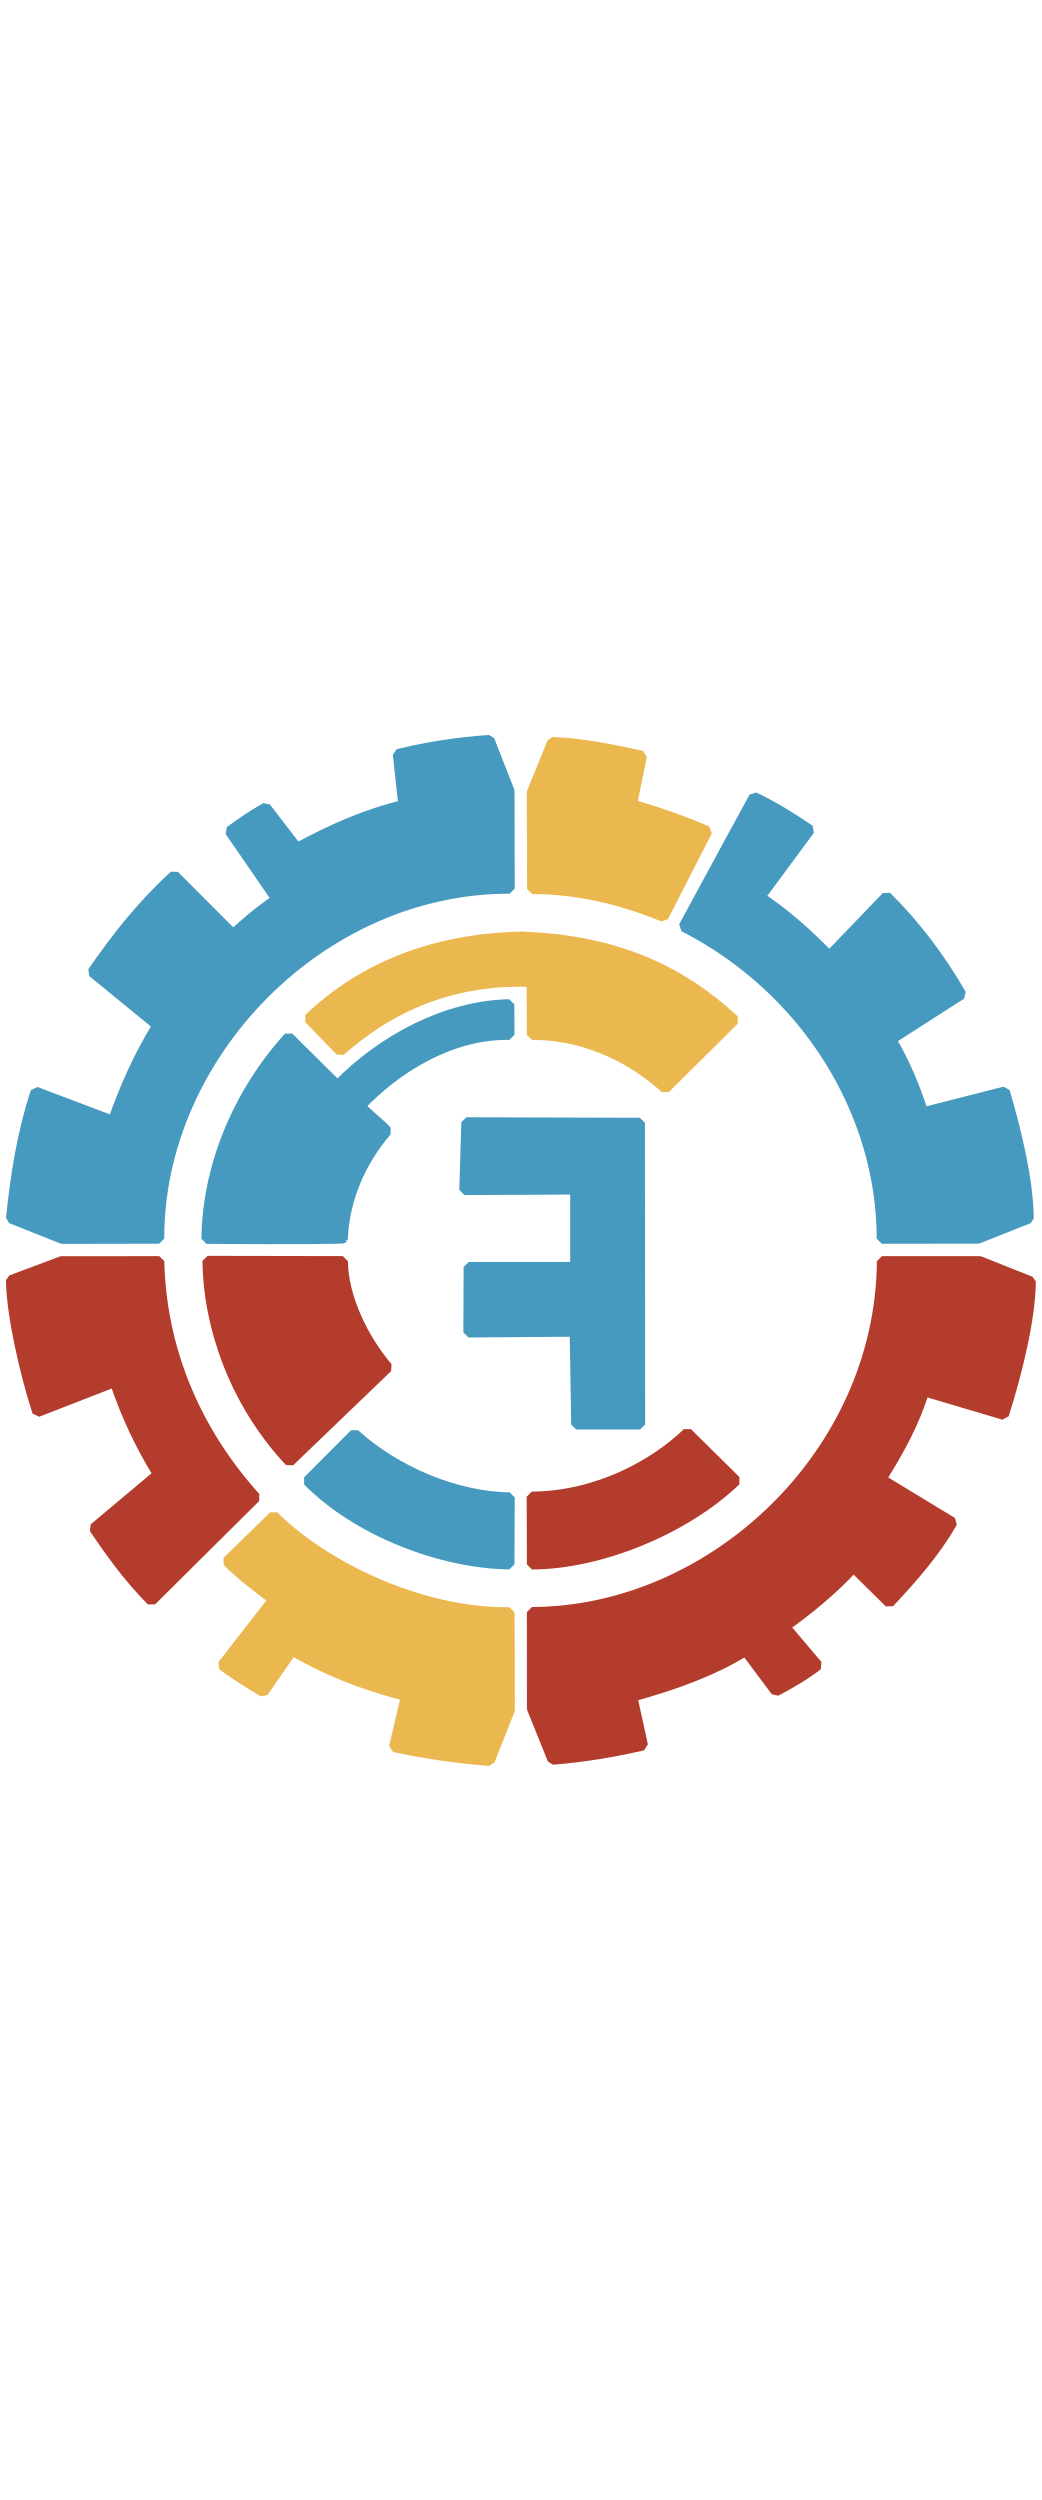
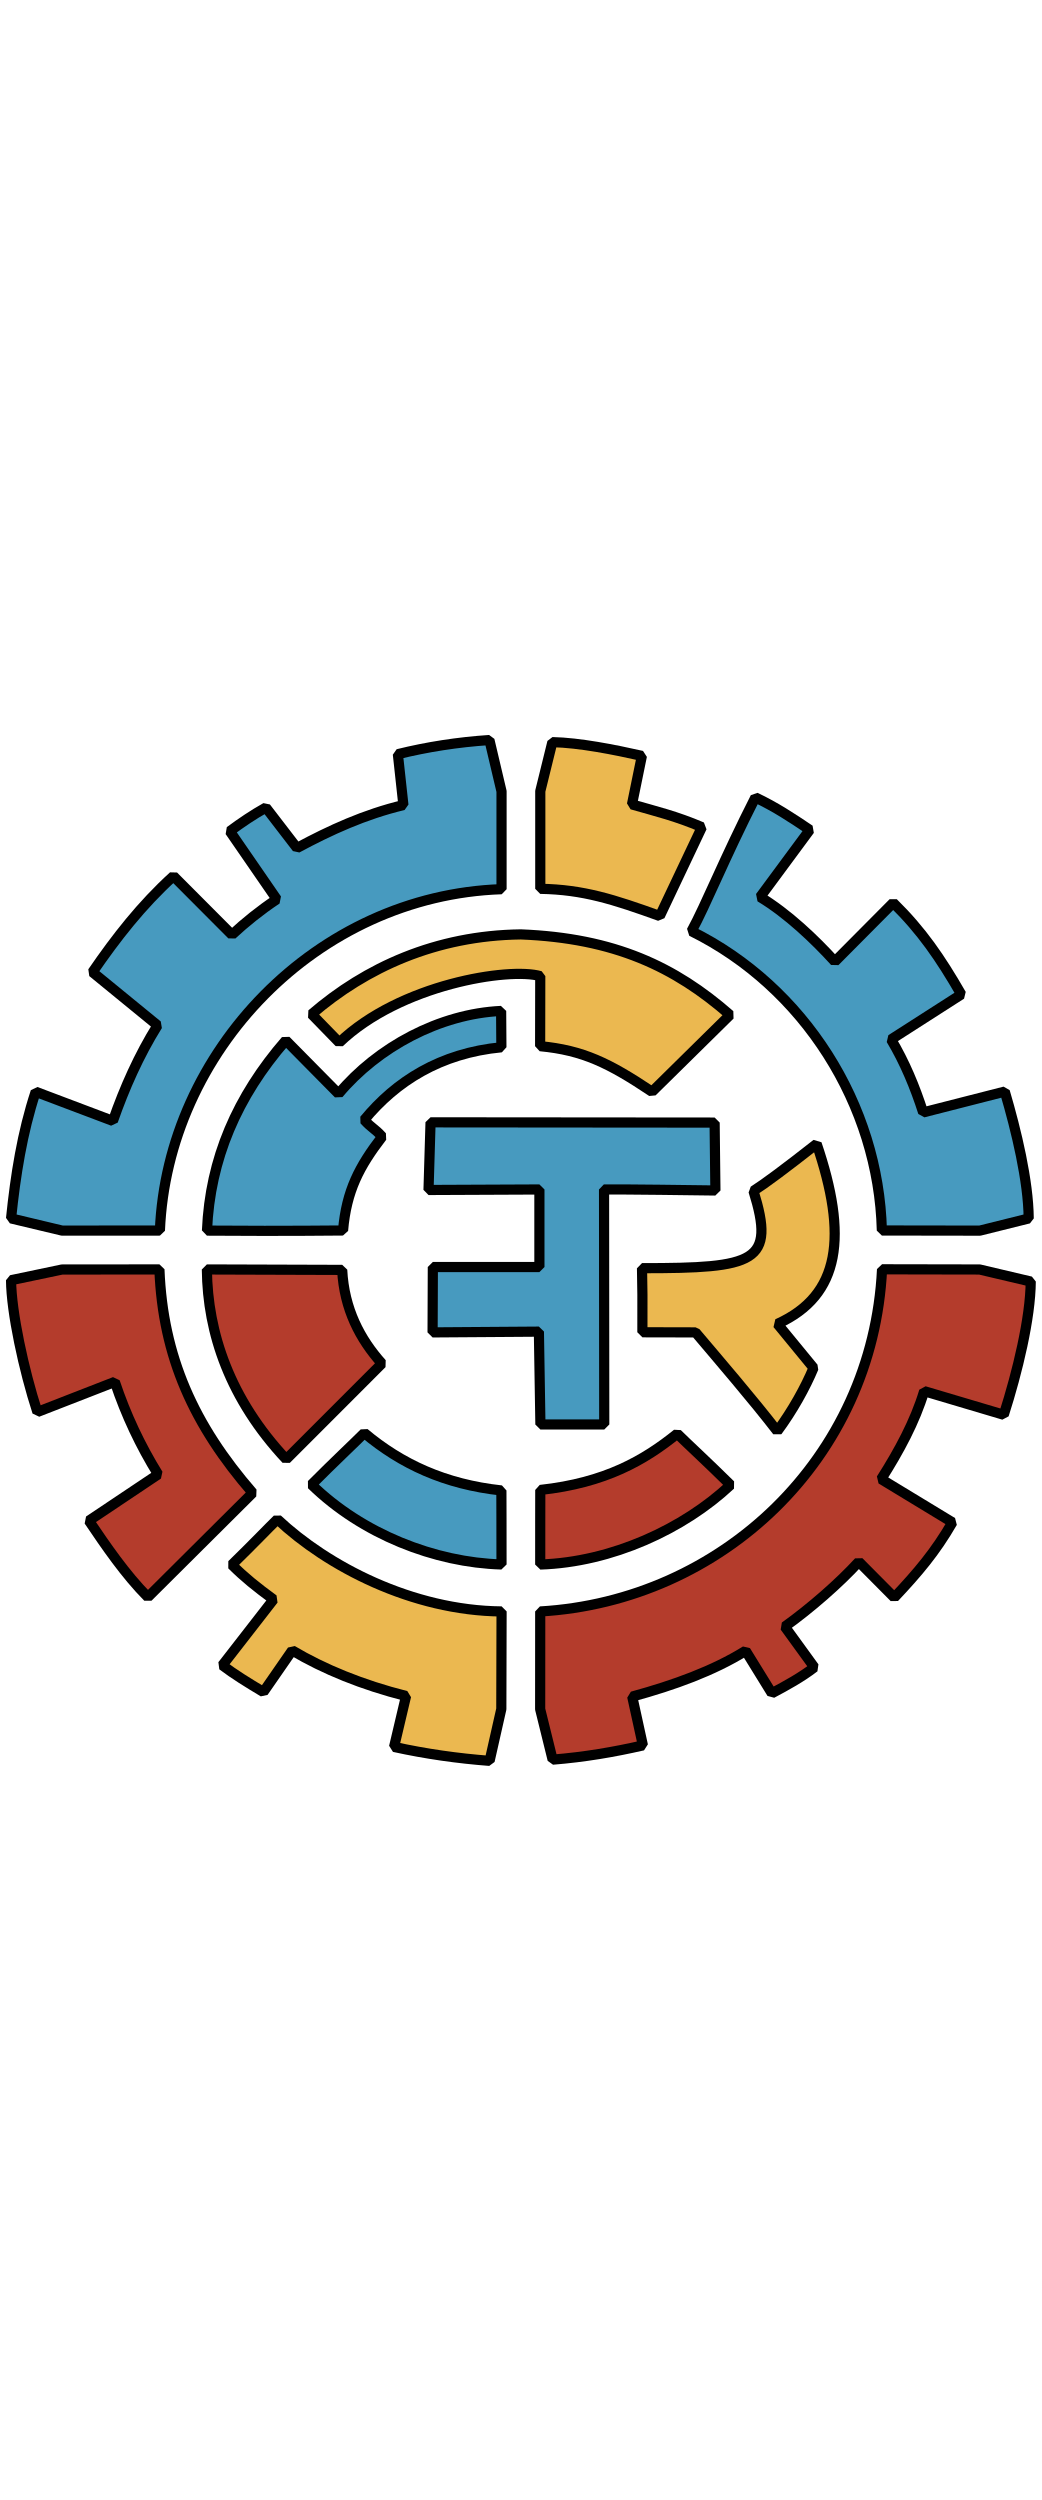
<svg xmlns="http://www.w3.org/2000/svg" width="25pt" height="60pt" viewBox="0 0 368.64 368.64">
  <defs />
-   <path id="shape0" transform="translate(73.08, 97.37999)" fill="#479abf" fill-rule="evenodd" stroke="#479abf" stroke-width="3.6" stroke-linecap="square" stroke-linejoin="bevel" d="M0 82.98C0.274 57.42 11.204 31.264 29.07 11.61L46.35 28.733C62.405 12.298 85.024 0.404 107.145 0L107.19 10.8C86.451 10.409 66.947 22.728 54.45 36C57.33 39.15 60.93 41.67 63.81 44.82C54.797 55.294 48.808 68.671 48.24 82.8C48.165 82.995 32.04 83.22 0 82.98Z" />
-   <path id="shape1" transform="translate(164.34, 139.14)" fill="#479abf" fill-rule="evenodd" stroke="#479abf" stroke-width="3.6" stroke-linecap="square" stroke-linejoin="bevel" d="M0.72 0L62.1 0.18L62.19 106.92L39.6 106.92L39.06 74.07L1.44 74.34L1.53 51.21L39.24 51.21L39.24 23.76L0 23.94C0 23.94 0.24 15.96 0.72 0Z" />
-   <path id="shape2" transform="translate(108.9, 249.39)" fill="#479abf" fill-rule="evenodd" stroke="#479abf" stroke-width="3.6" stroke-linecap="square" stroke-linejoin="bevel" d="M16.56 0C13.248 3.33 7.728 8.88 0 16.65C17.771 34.671 47.637 45.915 71.37 46.17C71.412 35.142 71.442 27.252 71.46 22.5C52.716 22.248 31.391 13.478 16.56 0Z" />
-   <path id="shape3" transform="translate(241.9537, 24.03)" fill="#479abf" fill-rule="evenodd" stroke="#479abf" stroke-width="3.6" stroke-linecap="square" stroke-linejoin="bevel" d="M70.099 156.285C77.029 156.285 88.016 156.24 104.186 156.24L122.096 149.13C122 135.888 117.721 118.063 113.636 104.22L84.746 111.6C81.843 102.552 78.227 93.86 73.406 85.77L98.246 69.84C90.801 56.922 81.89 45.123 71.786 35.19L51.536 56.25C44.302 48.776 36.442 41.649 27.056 35.37L44.606 11.61C38.315 7.368 31.9 3.292 24.896 0C13.136 21.462 5.04 36.657 0 45.855C43.583 68.163 70.122 111.929 70.099 156.285Z" />
-   <path id="shape4" transform="translate(3.915, 3.8475)" fill="#479abf" fill-rule="evenodd" stroke="#479abf" stroke-width="3.6" stroke-linecap="square" stroke-linejoin="bevel" d="M52.414 176.445L18.09 176.512L0 169.29C1.568 154.053 3.92 138.991 8.707 124.47L36.045 134.797C40.169 123.036 45.201 111.664 51.84 100.98L28.823 82.147C37.202 69.936 46.466 58.225 57.78 47.925L78.57 68.782C83.263 64.413 88.259 60.194 94.028 56.362L77.422 32.265C81.515 29.235 85.728 26.386 90.18 23.895L101.182 38.205C112.928 31.891 125.136 26.292 138.847 23.017L136.89 4.995C147.245 2.441 158.035 0.754 169.29 0L176.377 18.067L176.445 52.583C109.239 52.482 52.243 111.858 52.414 176.445Z" />
-   <path id="shape5" transform="translate(188.235, 4.59)" fill="#ebb850" fill-rule="evenodd" stroke="#ebb850" stroke-width="3.6" stroke-linecap="square" stroke-linejoin="bevel" d="M0.09 51.953L0 17.753L7.245 0C16.74 0.19 29.178 2.662 38.925 4.86L35.415 22.05C44.042 24.526 52.888 27.585 62.055 31.5L46.553 61.807C31.094 55.468 15.707 52.004 0.09 51.953Z" />
-   <path id="shape6" transform="translate(109.2825, 73.44)" fill="#ebb850" fill-rule="evenodd" stroke="#ebb850" stroke-width="3.6" stroke-linecap="square" stroke-linejoin="bevel" d="M0 28.957L11.16 40.477C31.378 22.525 54.176 15.032 78.862 15.975L78.975 34.763C95.035 34.554 112.393 41.138 126.157 53.708L150.547 29.497C131.752 12.019 108.608 1.054 75.037 0C44.602 0.749 19.59 10.402 0 28.957Z" />
-   <path id="shape7" transform="translate(78.705, 278.4375)" fill="#ebb850" fill-rule="evenodd" stroke="#ebb850" stroke-width="3.6" stroke-linecap="square" stroke-linejoin="bevel" d="M101.587 34.11C101.601 40.995 101.736 52.538 101.722 68.647L94.567 86.67C83.295 85.812 72.022 84.22 60.75 81.743L65.002 63.72C49.613 59.852 35.893 54.241 24.705 47.587L14.512 62.303C9.128 59.084 3.961 55.893 0 52.852L18.09 29.565C11.956 25.065 6.212 20.565 1.688 16.065C9.387 8.555 14.877 3.2 18.157 0C35.265 17.158 69.227 34.448 101.587 34.11Z" />
-   <path id="shape8" transform="translate(188.19, 249.0075)" fill="#b43c2c" fill-rule="evenodd" stroke="#b43c2c" stroke-width="3.6" stroke-linecap="square" stroke-linejoin="bevel" d="M0 22.613C0.013 27.405 0.036 35.392 0.068 46.575C25.044 46.479 54.876 33.642 72.225 16.942C64.224 9.036 58.509 3.389 55.08 0C43.652 11.052 23.43 22.447 0 22.613Z" />
-   <path id="shape9" transform="translate(73.44, 188.19)" fill="#b43c2c" fill-rule="evenodd" stroke="#b43c2c" stroke-width="3.6" stroke-linecap="square" stroke-linejoin="bevel" d="M0 0L47.88 0.09C48.011 12.931 55.153 27.576 63.742 37.688L29.07 71.01C9.146 49.766 0.214 22.473 0 0Z" />
-   <path id="shape10" transform="translate(3.915, 188.2912)" fill="#b43c2c" fill-rule="evenodd" stroke="#b43c2c" stroke-width="3.6" stroke-linecap="square" stroke-linejoin="bevel" d="M52.436 0L17.82 0.034L0 6.716C0.069 17.926 4.476 38.504 9.315 53.359L36.72 42.694C40.634 54.433 45.789 65.312 52.042 75.431L29.363 94.466C35.379 103.382 41.706 112.157 49.68 120.183L86.535 83.599C65.211 59.926 53.151 31.142 52.436 0Z" />
-   <path id="shape11" transform="translate(188.2575, 188.28)" fill="#b43c2c" fill-rule="evenodd" stroke="#b43c2c" stroke-width="3.6" stroke-linecap="square" stroke-linejoin="bevel" d="M0 124.189L0.022 158.31L7.312 176.4C18.551 175.505 29.102 173.692 39.263 171.36L35.483 154.08C50.348 150.009 64.165 145 75.623 137.88L86.332 152.19C91.546 149.424 96.594 146.491 101.093 143.01L89.483 129.33C98.573 122.835 106.849 115.933 113.783 108.36L126.473 120.87C134.818 112.017 142.764 102.887 148.793 92.43L123.593 77.13C129.93 67.123 135.508 56.892 138.803 45.99L166.973 54.36C171.851 39.127 176.429 20.091 176.513 7.2L158.423 0L123.863 2.93363e-09C123.378 68.37 63.708 123.982 0 124.189Z" />
+   <path id="shape1" transform="translate(151.65, 139.14)" fill="#479abf" fill-rule="evenodd" stroke="#000000" stroke-width="3.6" stroke-linecap="square" stroke-linejoin="bevel" d="M0.72 0L101.25 0.09C101.253 3.9 101.526 20.31 101.53 24.12C98.923 24.06 65.266 23.64 62.12 23.76C62.143 51.54 62.167 79.14 62.19 106.92L39.6 106.92L39.06 74.07L1.44 74.34L1.53 51.21L39.24 51.21L39.24 23.76L0 23.94C0 23.94 0.24 15.96 0.72 0Z" />
+   <path id="shape0" transform="matrix(0.9995795 0 0 0.9988773 73.24875 99.72)" fill="#479abf" fill-rule="evenodd" stroke="#000000" stroke-width="3.6" stroke-linecap="square" stroke-linejoin="bevel" d="M0 77.825C1.061 52.462 10.696 30.256 27.911 10.439L46.586 29.363C60.435 12.786 82.364 1.004 104.14 0L104.23 12.872C82.562 14.94 66.913 24.966 55.677 38.613C58.557 41.763 59.141 41.4 62.021 44.55C53.972 55.03 49.383 63.644 48.172 77.78C45.634 77.739 31.376 78.065 0 77.825Z" />
+   <path id="shape2" transform="translate(110.25, 249.075)" fill="#479abf" fill-rule="evenodd" stroke="#000000" stroke-width="3.6" stroke-linecap="square" stroke-linejoin="bevel" d="M18.675 0C15.363 3.33 7.728 10.5 0 18.27C17.909 35.74 43.599 45.87 67.23 46.53C67.272 35.502 67.167 25.092 67.185 20.34C47.164 18.168 31.808 10.992 18.675 0Z" />
+   <path id="shape3" transform="translate(244.7212, 24.165)" fill="#479abf" fill-rule="evenodd" stroke="#000000" stroke-width="3.6" stroke-linecap="square" stroke-linejoin="bevel" d="M67.365 153.248C74.295 153.248 85.856 153.304 102.026 153.304L119.329 148.995C119.233 135.753 114.954 117.928 110.869 104.085L81.979 111.465C79.076 102.417 75.459 93.725 70.639 85.635L95.479 69.705C88.034 56.787 81.485 47.216 71.381 37.282L50.726 58.072C43.697 50.324 34.003 41.076 24.289 35.235L41.839 11.475C35.548 7.233 29.605 3.292 22.601 0C11.584 21.665 5.04 38.142 0 47.34C39.809 67.057 66.243 108.662 67.365 153.248Z" />
+   <path id="shape4" transform="translate(3.915, 3.8475)" fill="#479abf" fill-rule="evenodd" stroke="#000000" stroke-width="3.6" stroke-linecap="square" stroke-linejoin="bevel" d="M52.672 173.588L18.09 173.61L0 169.29C1.568 154.053 3.92 138.991 8.707 124.47L36.045 134.797C40.169 123.036 45.201 111.664 51.84 100.98L28.823 82.147C37.202 69.936 46.151 58.45 57.465 48.15L78.165 68.918C82.858 64.548 88.259 60.194 94.028 56.362L77.422 32.265C81.515 29.235 85.728 26.386 90.18 23.895L101.182 38.205C112.928 31.891 125.136 26.292 138.847 23.017L136.89 4.995C147.245 2.441 158.035 0.754 169.29 0L173.576 18.169L173.576 52.785C108.137 54.985 55.292 110.269 52.672 173.588Z" />
+   <path id="shape5" transform="translate(191.205, 4.59)" fill="#ebb850" fill-rule="evenodd" stroke="#000000" stroke-width="3.6" stroke-linecap="square" stroke-linejoin="bevel" d="M6.7055e-10 51.907L0 17.348L4.275 0C13.77 0.19 26.208 2.662 35.955 4.86L32.445 22.05C41.072 24.526 48.028 26.168 57.195 30.082L42.3 61.538C26.029 55.685 15.27 52.167 6.7055e-10 51.907Z" />
+   <path id="shape6" transform="translate(110.3065, 72.63)" fill="#ebb850" fill-rule="evenodd" stroke="#000000" stroke-width="3.6" stroke-linecap="square" stroke-linejoin="bevel" d="M0 28.238L9.765 38.273C31.316 17.606 69.869 11.613 80.888 14.76L80.843 39.555C96.022 41.011 105.199 45.49 120.442 55.688L148.027 28.508C128.563 11.475 107.188 1.318 74.013 0C43.918 0.379 19.133 11.748 0 28.238Z" />
+   <path id="shape7" transform="translate(78.705, 279.6075)" fill="#ebb850" fill-rule="evenodd" stroke="#000000" stroke-width="3.6" stroke-linecap="square" stroke-linejoin="bevel" d="M98.797 32.625C98.811 39.51 98.721 51.053 98.707 67.162L94.567 85.5C83.295 84.642 72.022 83.05 60.75 80.573L65.002 62.55C49.613 58.682 35.893 53.071 24.705 46.417L14.512 61.133C9.128 57.914 3.961 54.723 0 51.682L18.09 28.395C11.956 23.895 7.877 20.61 3.353 16.11C11.052 8.6 16.182 3.2 19.462 0C37.135 16.589 67.071 32.333 98.797 32.625Z" />
+   <path id="shape8" transform="translate(191.174, 249.3337)" fill="#b43c2c" fill-rule="evenodd" stroke="#000000" stroke-width="3.6" stroke-linecap="square" stroke-linejoin="bevel" d="M0.031 19.901C0.044 24.694 -0.023 35.111 0.008 46.294C25.345 45.489 50.801 33.647 67.351 18.135C59.35 10.229 51.925 3.389 48.496 0C36.912 9.333 23.146 17.396 0.031 19.901Z" />
+   <path id="shape9" transform="translate(73.215, 191.205)" fill="#b43c2c" fill-rule="evenodd" stroke="#000000" stroke-width="3.6" stroke-linecap="square" stroke-linejoin="bevel" d="M0 0L47.88 0.158C48.57 13.977 54.219 24.705 61.943 33.3L28.08 67.185C8.156 45.941 0.214 22.473 0 0Z" />
+   <path id="shape10" transform="translate(3.915, 191.1937)" fill="#b43c2c" fill-rule="evenodd" stroke="#000000" stroke-width="3.6" stroke-linecap="square" stroke-linejoin="bevel" d="M52.504 0L18.023 0.034L0 3.814C0.069 15.024 4.476 35.602 9.315 50.456L36.72 39.791C40.634 51.53 45.789 62.41 52.042 72.529L27.54 88.931C33.556 97.847 40.446 107.95 48.42 115.976L85.5 79.076C64.773 55.205 53.699 30.982 52.504 0Z" />
+   <path id="shape11" transform="translate(191.16, 191.1487)" fill="#b43c2c" fill-rule="evenodd" stroke="#000000" stroke-width="3.6" stroke-linecap="square" stroke-linejoin="bevel" d="M0.022 121.095L0 155.666L4.41 173.531C15.649 172.636 26.199 170.823 36.36 168.491L32.58 151.211C47.445 147.14 61.263 142.131 72.72 135.011L81.99 150.041C87.204 147.275 92.521 144.342 97.02 140.861L86.58 126.461C95.671 119.966 105.837 111.084 112.771 103.511L125.326 116.156C133.671 107.303 139.862 100.018 145.891 89.561L120.691 74.261C127.028 64.254 132.606 54.023 135.901 43.121L164.071 51.491C168.949 36.258 173.527 17.222 173.611 4.331L155.521 0.068L120.994 0C117.725 67.133 64.089 117.367 0.022 121.095Z" />
+   <path id="shape12" transform="translate(227.205, 146.7675)" fill="#ebb850" fill-rule="evenodd" stroke="#000000" stroke-width="3.6" stroke-linecap="square" stroke-linejoin="bevel" d="M0 43.987C0.144 48.976 0.189 56.536 0.135 66.668C6.721 66.623 12.691 66.757 18.945 66.713C26.98 76.219 39.495 90.774 47.88 101.677C53.224 94.49 57.873 86.101 60.705 79.267L47.925 63.697C70.386 53.511 72.846 32.541 61.807 0C50.943 8.536 43.488 14.086 39.443 16.65C47.309 41.936 40.133 44.002 0 43.987Z" />
</svg>
